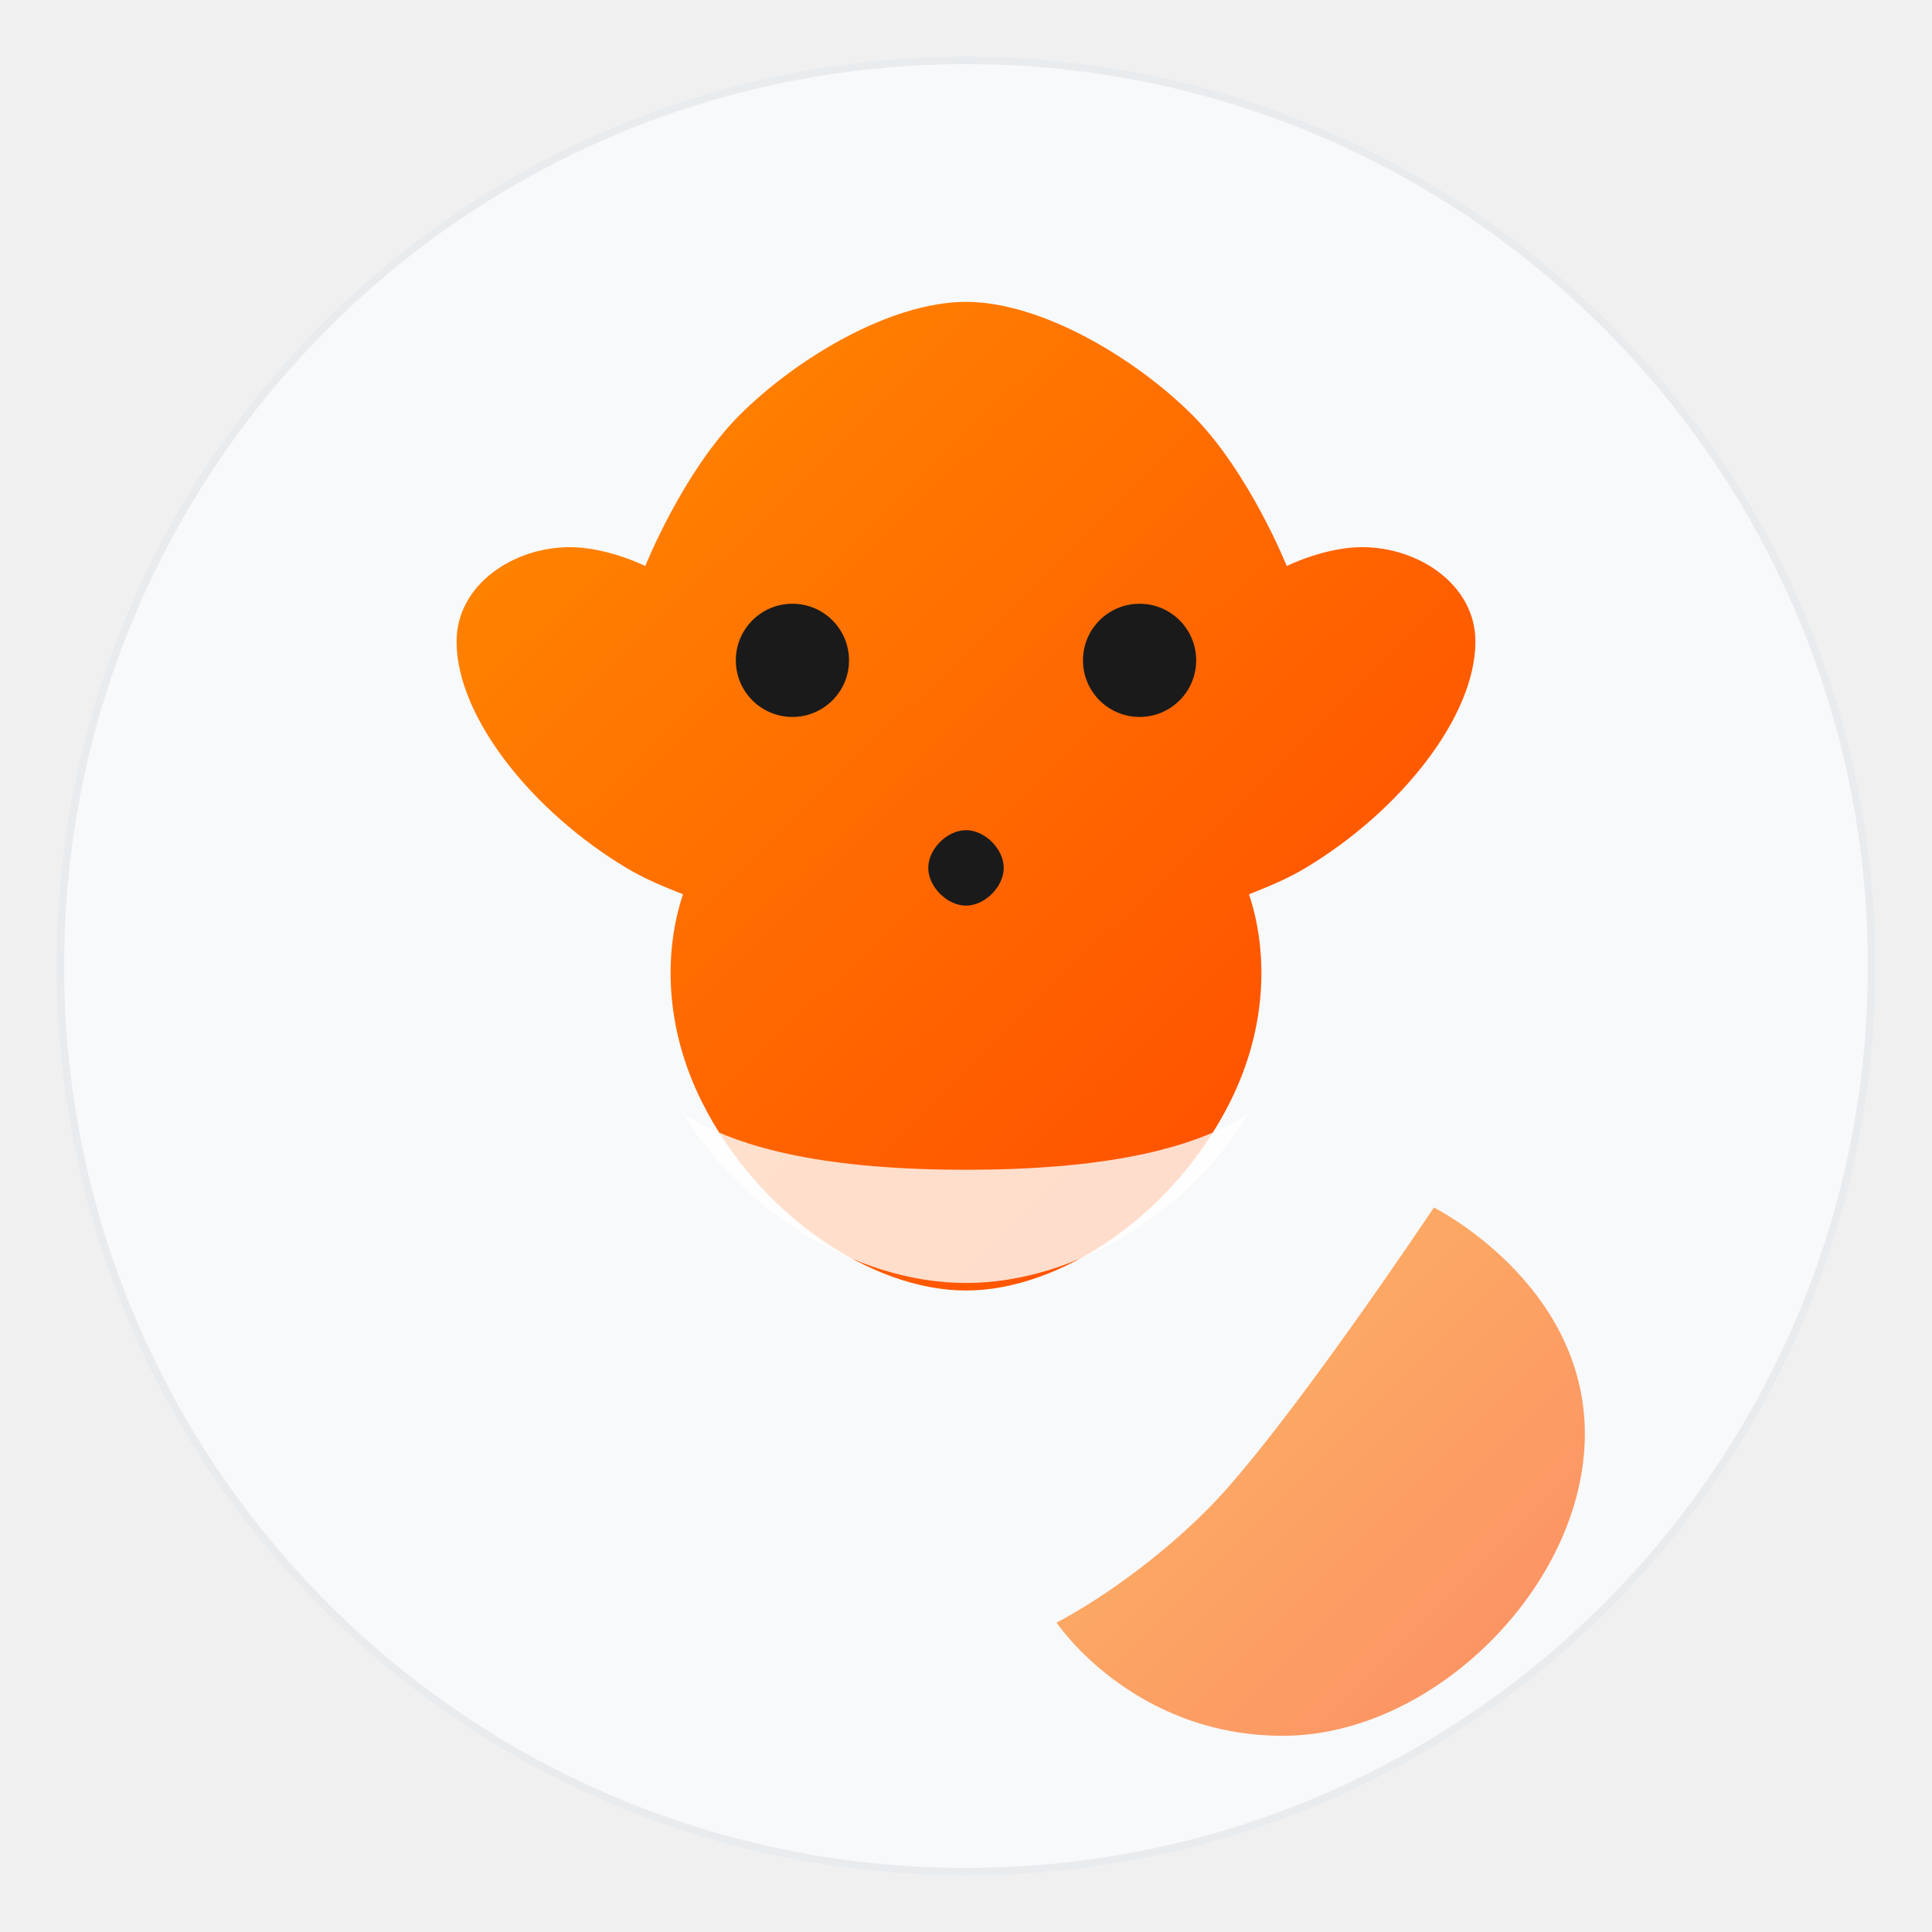
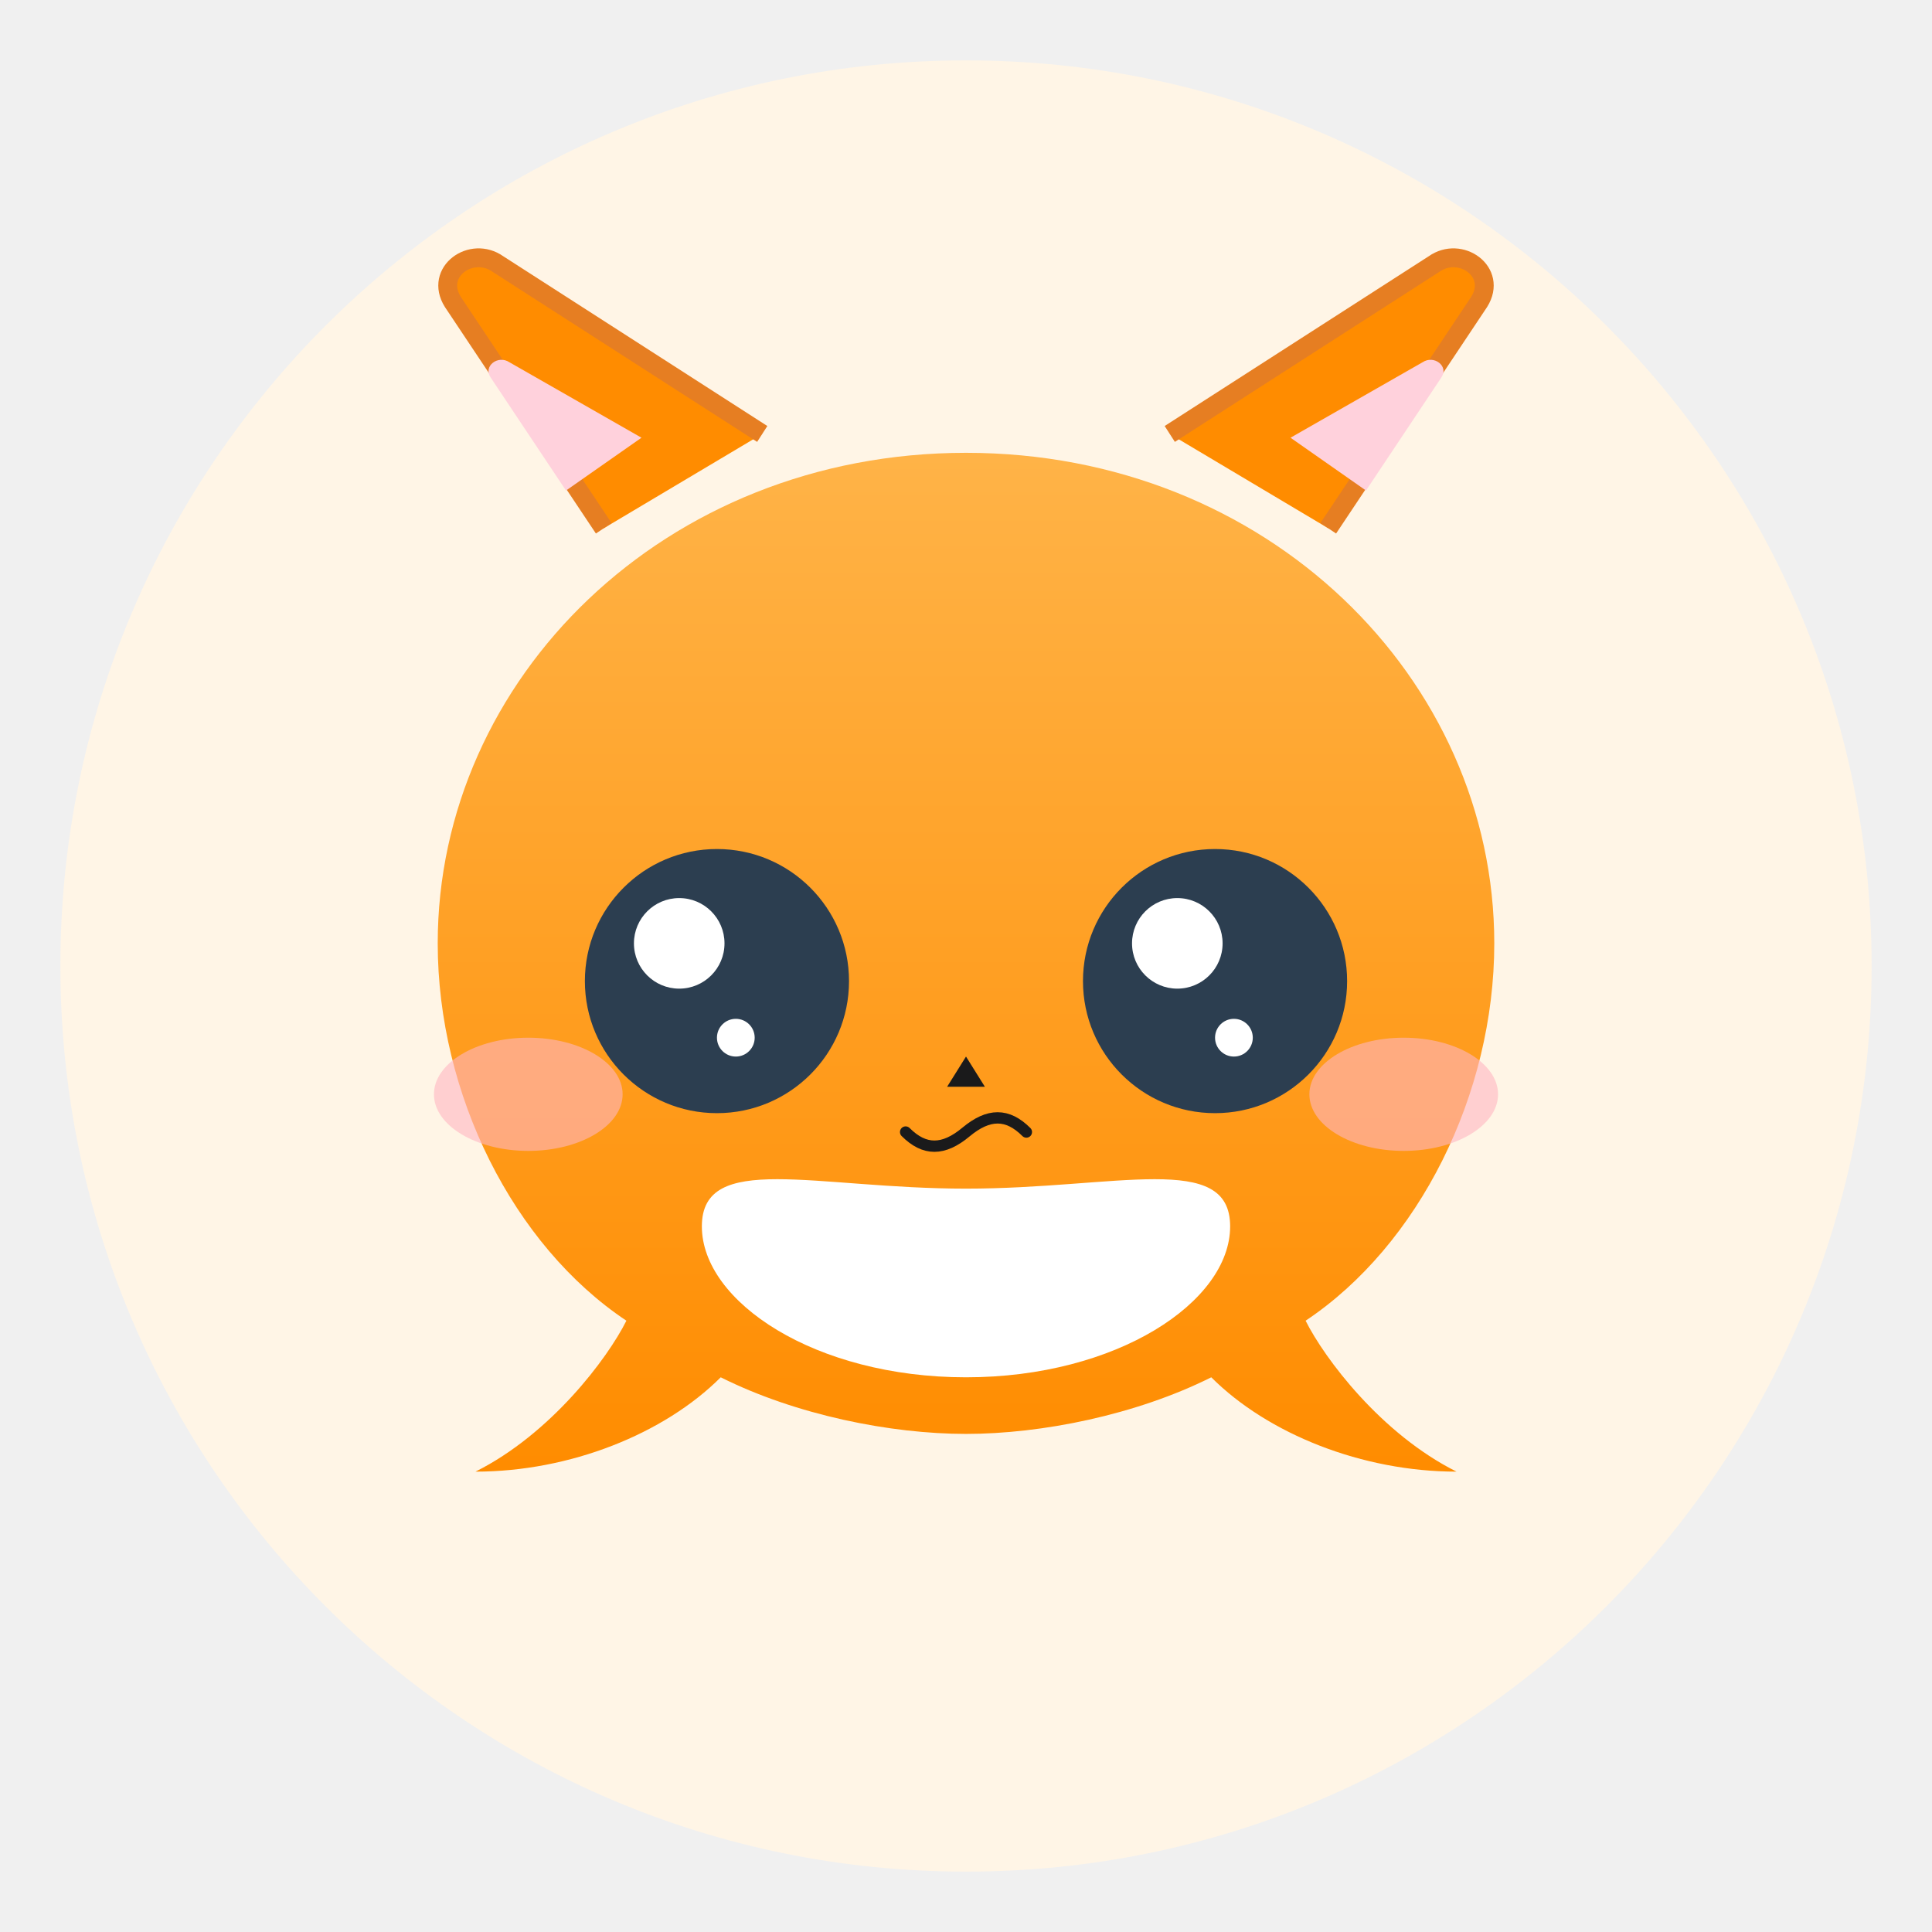
<svg xmlns="http://www.w3.org/2000/svg" viewBox="0 0 512 512">
  <defs>
-     <linearGradient id="foxGrad" x1="0%" y1="0%" x2="100%" y2="100%">
-       <stop offset="0%" style="stop-color:#FF8C00;stop-opacity:1" />
-       <stop offset="100%" style="stop-color:#FF4500;stop-opacity:1" />
+     <linearGradient id="chibiGrad" x1="0%" y1="0%" x2="0%" y2="100%">
+       <stop offset="0%" style="stop-color:#FFB347;stop-opacity:1" />
+       <stop offset="100%" style="stop-color:#FF8C00;stop-opacity:1" />
    </linearGradient>
  </defs>
-   <circle cx="256" cy="256" r="240" fill="#f8f9fa" stroke="#e9ecef" stroke-width="2" />
-   <path d="M256 80c-20 0-45 15-60 30-15 15-25 40-25 40s-10-5-20-5c-15 0-30 10-30 25 0 20 20 45 45 60 5 3 10 5 15 7-5 15-5 35 5 55 15 30 45 50 70 50s55-20 70-50c10-20 10-40 5-55 5-2 10-4 15-7 25-15 45-40 45-60 0-15-15-25-30-25-10 0-20 5-20 5s-10-25-25-40c-15-15-40-30-60-30z" fill="url(#foxGrad)" />
-   <path d="M256 340c-30 0-60-20-75-45 15 10 40 15 75 15s60-5 75-15c-15 25-45 45-75 45z" fill="#fff" opacity="0.8" />
-   <path d="M210 190a15 15 0 1 0 0-30 15 15 0 0 0 0 30zM302 190a15 15 0 1 0 0-30 15 15 0 0 0 0 30z" fill="#1a1a1b" />
-   <path d="M256 240c-5 0-10-5-10-10s5-10 10-10 10 5 10 10-5 10-10 10z" fill="#1a1a1b" />
-   <path d="M380 320c0 0 40 20 40 60s-40 80-80 80-60-30-60-30 20-10 40-30 60-80 60-80z" fill="url(#foxGrad)" opacity="0.6" />
+   <circle cx="256" cy="256" r="240" fill="#FFF5E6" />
+   <path d="M256 120c-80 0-140 60-140 130 0 40 20 80 50 100-5 10-20 30-40 40 25 0 50-10 65-25 20 10 45 15 65 15s45-5 65-15c15 15 40 25 65 25-20-10-35-30-40-40 30-20 50-60 50-100 0-70-60-130-140-130z" fill="url(#chibiGrad)" />
+   <path d="M160 140l-40-60c-5-8 5-15 12-10l70 45" fill="#FF8C00" stroke="#E67E22" stroke-width="5" stroke-linejoin="round" />
+   <path d="M352 140l40-60c5-8-5-15-12-10l-70 45" fill="#FF8C00" stroke="#E67E22" stroke-width="5" stroke-linejoin="round" />
+   <path d="M150 130l-20-30c-2-3 2-6 5-4l35 20" fill="#FFD1DC" />
+   <path d="M362 130l20-30c2-3-2-6-5-4l-35 20" fill="#FFD1DC" />
+   <circle cx="190" cy="260" r="35" fill="#2C3E50" />
+   <circle cx="180" cy="250" r="12" fill="#FFFFFF" />
+   <circle cx="195" cy="275" r="5" fill="#FFFFFF" />
+   <circle cx="322" cy="260" r="35" fill="#2C3E50" />
+   <circle cx="312" cy="250" r="12" fill="#FFFFFF" />
+   <circle cx="327" cy="275" r="5" fill="#FFFFFF" />
+   <ellipse cx="140" cy="290" rx="25" ry="15" fill="#FFB6C1" opacity="0.6" />
+   <ellipse cx="372" cy="290" rx="25" ry="15" fill="#FFB6C1" opacity="0.6" />
+   <path d="M256 280l-5 8h10z" fill="#1a1a1b" />
+   <path d="M240 300c5 5 10 5 16 0s11-5 16 0" fill="none" stroke="#1a1a1b" stroke-width="3" stroke-linecap="round" />
+   <path d="M256 365c-40 0-70-20-70-40s30-10 70-10 70-10 70 10-30 40-70 40z" fill="#FFFFFF" />
</svg>
